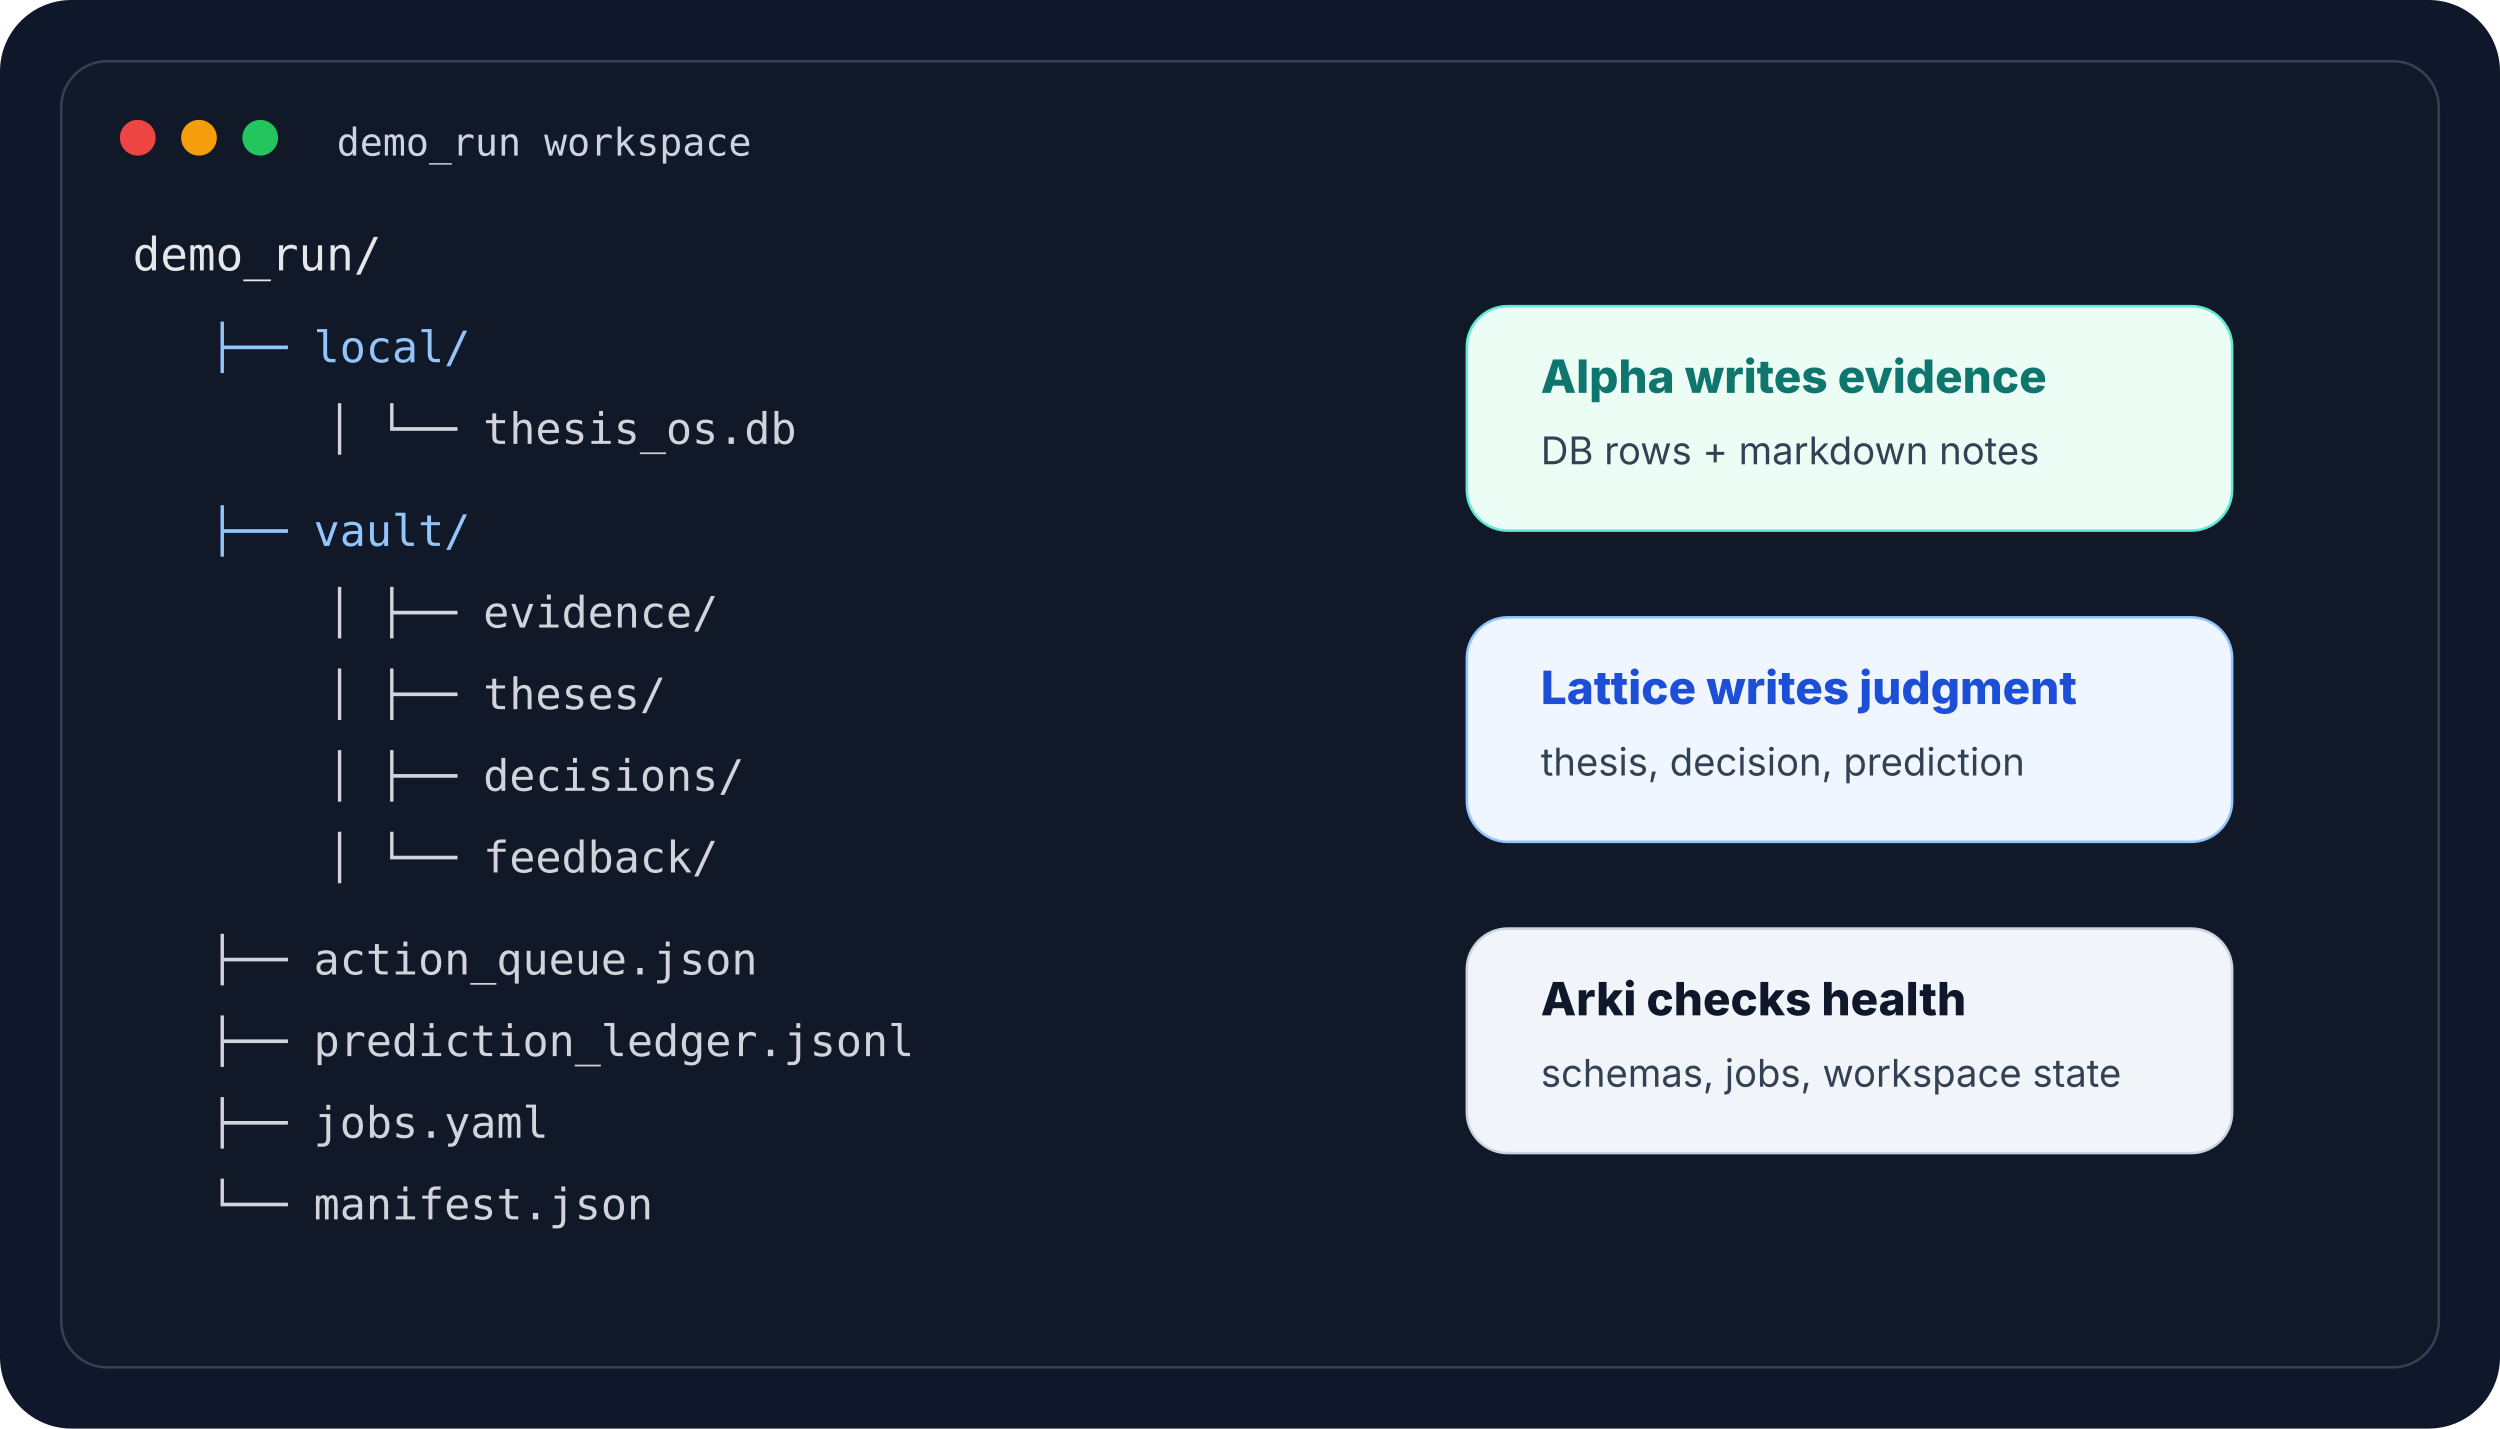
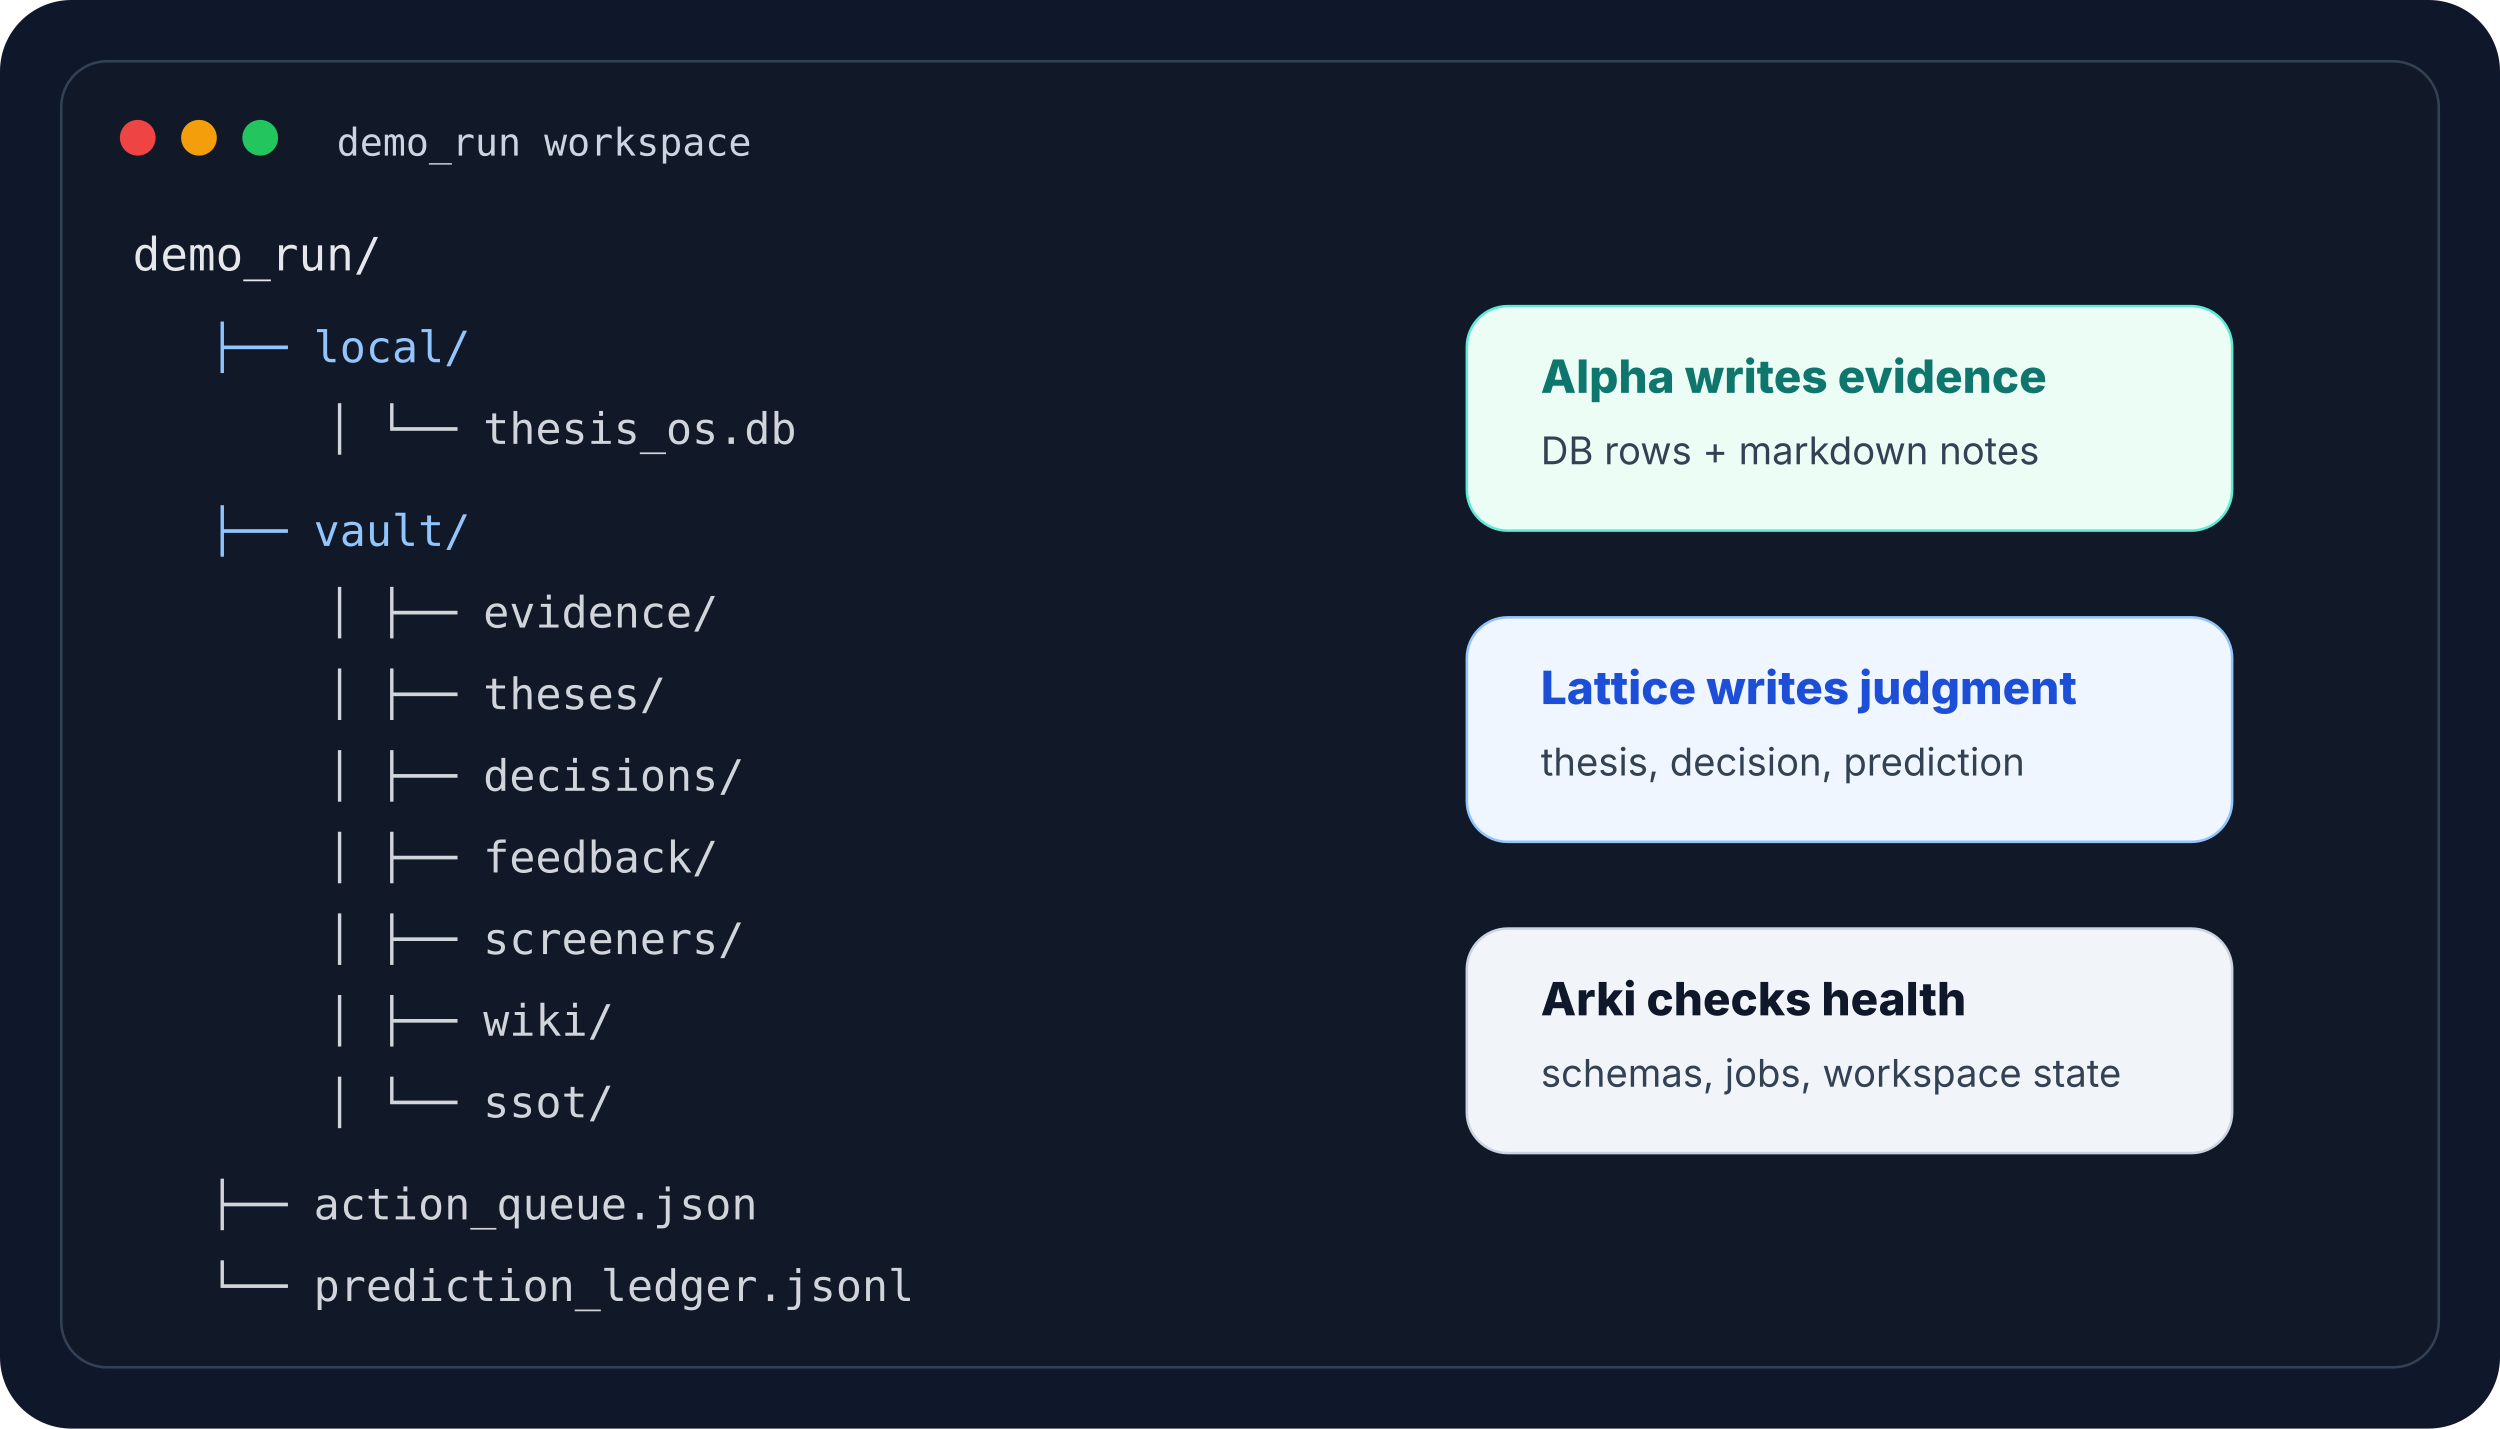
<svg xmlns="http://www.w3.org/2000/svg" width="980" height="560" viewBox="0 0 980 560" fill="none" role="img" aria-labelledby="title desc">
  <rect width="980" height="560" rx="28" fill="#0F172A" />
  <rect x="24" y="24" width="932" height="512" rx="18" fill="#111827" stroke="#334155" />
  <circle cx="54" cy="54" r="7" fill="#EF4444" />
  <circle cx="78" cy="54" r="7" fill="#F59E0B" />
  <circle cx="102" cy="54" r="7" fill="#22C55E" />
  <text x="132" y="61" font-family="Menlo, Consolas, ui-monospace, monospace" font-size="15" fill="#CBD5E1">demo_run workspace</text>
  <text x="52" y="106" font-family="Menlo, Consolas, ui-monospace, monospace" font-size="18" fill="#E5E7EB">demo_run/</text>
  <text x="82" y="142" font-family="Menlo, Consolas, ui-monospace, monospace" font-size="17" fill="#93C5FD">├── local/</text>
  <text x="128" y="174" font-family="Menlo, Consolas, ui-monospace, monospace" font-size="17" fill="#D1D5DB">│   └── thesis_os.db</text>
  <text x="82" y="214" font-family="Menlo, Consolas, ui-monospace, monospace" font-size="17" fill="#93C5FD">├── vault/</text>
  <text x="128" y="246" font-family="Menlo, Consolas, ui-monospace, monospace" font-size="17" fill="#D1D5DB">│   ├── evidence/</text>
  <text x="128" y="278" font-family="Menlo, Consolas, ui-monospace, monospace" font-size="17" fill="#D1D5DB">│   ├── theses/</text>
  <text x="128" y="310" font-family="Menlo, Consolas, ui-monospace, monospace" font-size="17" fill="#D1D5DB">│   ├── decisions/</text>
-   <text x="128" y="342" font-family="Menlo, Consolas, ui-monospace, monospace" font-size="17" fill="#D1D5DB">│   └── feedback/</text>
-   <text x="82" y="382" font-family="Menlo, Consolas, ui-monospace, monospace" font-size="17" fill="#D1D5DB">├── action_queue.json</text>
-   <text x="82" y="414" font-family="Menlo, Consolas, ui-monospace, monospace" font-size="17" fill="#D1D5DB">├── prediction_ledger.jsonl</text>
-   <text x="82" y="446" font-family="Menlo, Consolas, ui-monospace, monospace" font-size="17" fill="#D1D5DB">├── jobs.yaml</text>
-   <text x="82" y="478" font-family="Menlo, Consolas, ui-monospace, monospace" font-size="17" fill="#D1D5DB">└── manifest.json</text>
+   <text x="128" y="342" font-family="Menlo, Consolas, ui-monospace, monospace" font-size="17" fill="#D1D5DB">│   ├── feedback/</text>
+   <text x="128" y="374" font-family="Menlo, Consolas, ui-monospace, monospace" font-size="17" fill="#D1D5DB">│   ├── screeners/</text>
+   <text x="128" y="406" font-family="Menlo, Consolas, ui-monospace, monospace" font-size="17" fill="#D1D5DB">│   ├── wiki/</text>
+   <text x="128" y="438" font-family="Menlo, Consolas, ui-monospace, monospace" font-size="17" fill="#D1D5DB">│   └── ssot/</text>
+   <text x="82" y="478" font-family="Menlo, Consolas, ui-monospace, monospace" font-size="17" fill="#D1D5DB">├── action_queue.json</text>
+   <text x="82" y="510" font-family="Menlo, Consolas, ui-monospace, monospace" font-size="17" fill="#D1D5DB">└── prediction_ledger.jsonl</text>
  <rect x="575" y="120" width="300" height="88" rx="16" fill="#ECFDF5" stroke="#5EEAD4" />
  <text x="604" y="154" font-family="Inter, ui-sans-serif, system-ui" font-size="18" font-weight="800" fill="#0F766E">Alpha writes evidence</text>
  <text x="604" y="182" font-family="Inter, ui-sans-serif, system-ui" font-size="15" fill="#334155">DB rows + markdown notes</text>
  <rect x="575" y="242" width="300" height="88" rx="16" fill="#EFF6FF" stroke="#93C5FD" />
  <text x="604" y="276" font-family="Inter, ui-sans-serif, system-ui" font-size="18" font-weight="800" fill="#1D4ED8">Lattice writes judgment</text>
  <text x="604" y="304" font-family="Inter, ui-sans-serif, system-ui" font-size="15" fill="#334155">thesis, decision, prediction</text>
  <rect x="575" y="364" width="300" height="88" rx="16" fill="#F1F5F9" stroke="#CBD5E1" />
  <text x="604" y="398" font-family="Inter, ui-sans-serif, system-ui" font-size="18" font-weight="800" fill="#0F172A">Arki checks health</text>
  <text x="604" y="426" font-family="Inter, ui-sans-serif, system-ui" font-size="15" fill="#334155">schemas, jobs, workspace state</text>
</svg>
